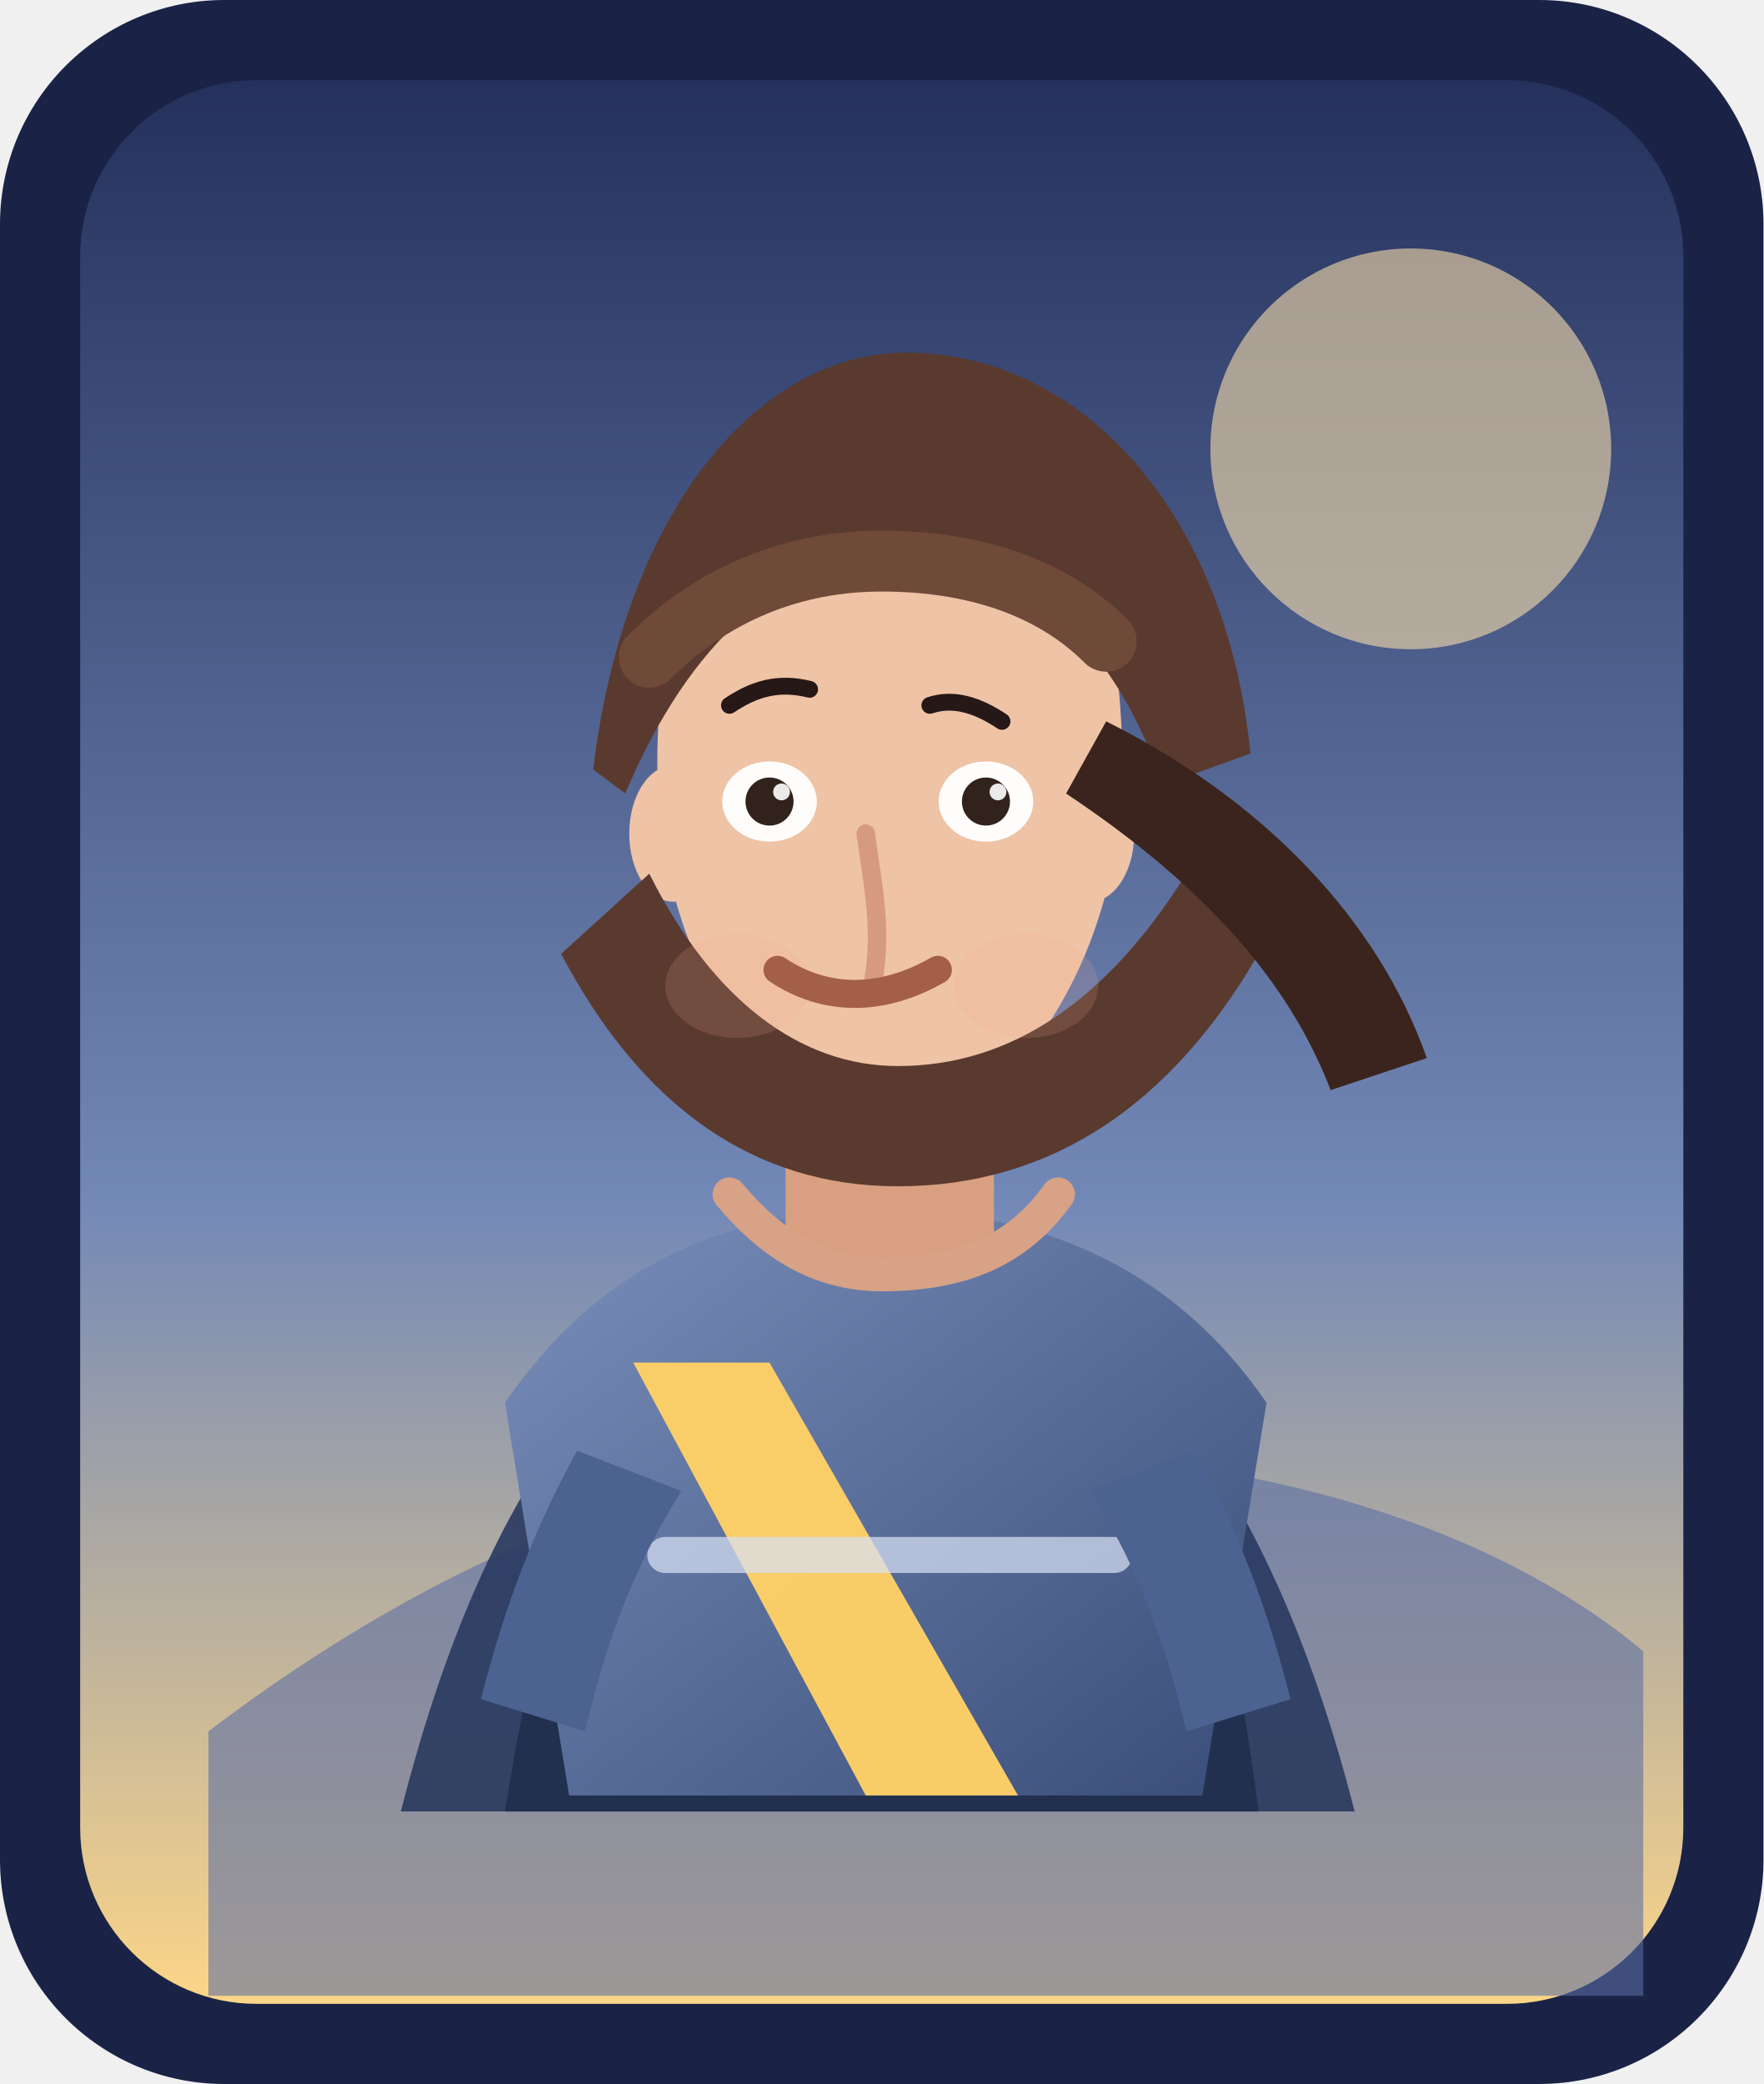
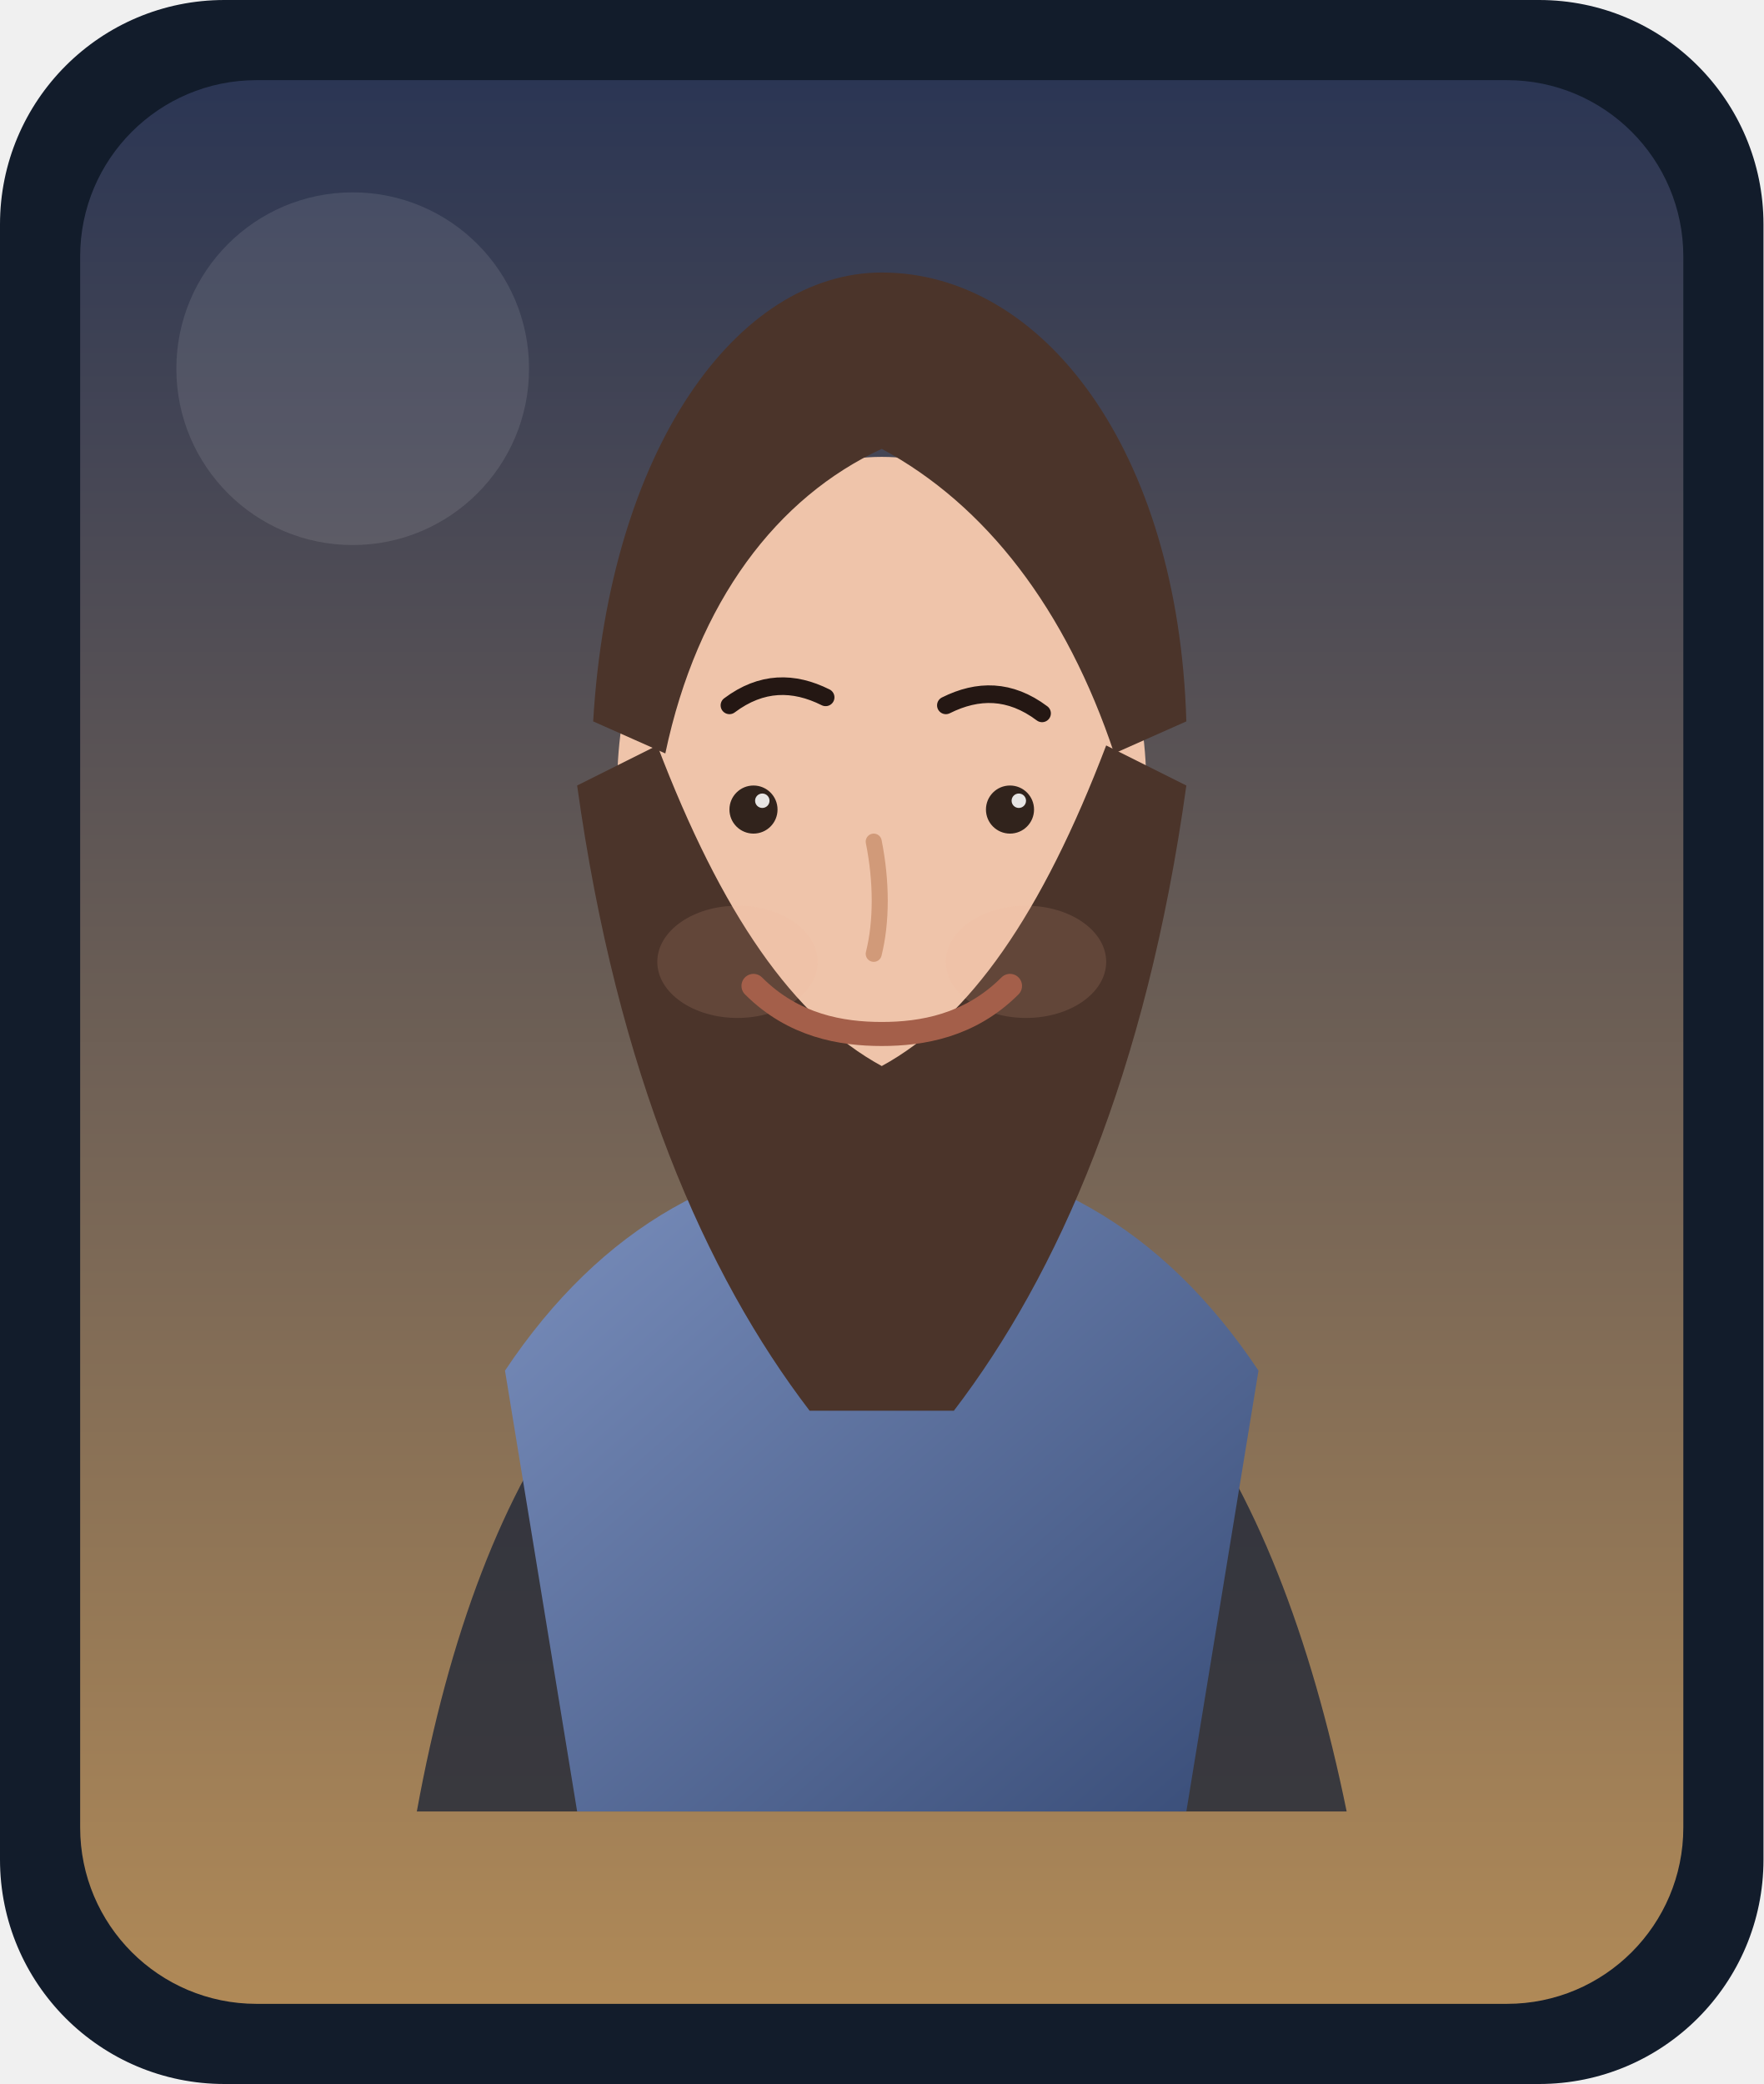
<svg xmlns="http://www.w3.org/2000/svg" viewBox="0 0 220 260" role="img" aria-labelledby="title desc">
  <defs>
    <linearGradient id="bg" x1="0" y1="0" x2="0" y2="1">
-       <stop offset="0" stop-color="#24305b" />
-       <stop offset="0.58" stop-color="#7288b7" />
-       <stop offset="1" stop-color="#ffd787" />
+       <stop offset="0" stop-color="#2a3554" />
+       <stop offset="1" stop-color="#b18a57" />
    </linearGradient>
-     <linearGradient id="kit" x1="0" y1="0" x2="1" y2="1">
-       <stop offset="0" stop-color="#7b8fbc" />
+     <linearGradient id="shirt" x1="0" y1="0" x2="1" y2="1">
+       <stop offset="0" stop-color="#7b90be" />
      <stop offset="1" stop-color="#394d78" />
    </linearGradient>
  </defs>
-   <rect width="220" height="260" rx="28" fill="#1a2346" />
+   <rect width="220" height="260" rx="28" fill="#121c2b" />
  <rect x="10" y="10" width="200" height="240" rx="22" fill="url(#bg)" />
-   <circle cx="176" cy="56" r="25" fill="#ffe2ad" opacity="0.58" />
-   <path d="M26 216c29-22 60-35 94-35 38 0 67 10 85 25v43H26z" fill="#596da4" opacity="0.58" />
-   <path d="M50 226c10-39 26-64 60-78 32 14 49 39 59 78z" fill="#29385f" opacity="0.9" />
-   <path d="M63 226c4-25 9-44 22-58 7-8 15-12 25-12 10 0 18 4 25 12 13 14 19 33 22 58z" fill="#22304f" />
-   <path d="M63 175c11-16 26-24 47-24 21 0 37 8 48 24l-8 49H71z" fill="url(#kit)" />
-   <path d="M79 170h17l31 54h-19z" fill="#ffd166" opacity="0.96" />
-   <path d="M83 194h56" stroke="#d8e1f4" stroke-width="4.5" stroke-linecap="round" opacity="0.72" />
-   <path d="M72 181c-5 9-9 19-12 31l13 4c3-13 7-22 12-30z" fill="#4c6291" />
-   <path d="M149 181c5 9 9 19 12 31l-13 4c-3-13-7-22-12-30z" fill="#4c6291" />
-   <path d="M98 145c2-8 7-12 13-12 7 0 11 4 13 12v12H98z" fill="#d89f81" />
-   <ellipse cx="84" cy="104" rx="5.5" ry="8.5" fill="#efc3a5" />
-   <ellipse cx="136" cy="104" rx="5.5" ry="8.5" fill="#efc3a5" />
-   <path d="M82 95c0-26 12-44 29-44 19 0 29 18 29 44 0 23-11 41-29 51-18-10-29-28-29-51z" fill="#efc3a5" />
-   <path d="M74 96c4-33 21-52 39-52 22 0 40 20 43 50l-11 4c-5-16-17-29-32-29-15 0-27 11-35 30z" fill="#5a3a2e" />
-   <path d="M81 82c8-8 18-12 29-12 11 0 21 3 28 10" fill="none" stroke="#6f4a39" stroke-width="7.6" stroke-linecap="round" />
-   <path d="M81 109c8 16 19 24 31 24 14 0 26-8 36-24l9 10c-11 19-26 29-45 29-18 0-32-10-42-29z" fill="#5a3a2e" />
-   <path d="M138 90c20 10 34 25 40 42l-12 4c-5-13-15-25-33-37z" fill="#3a241d" />
-   <ellipse cx="92" cy="123" rx="9" ry="6.5" fill="#f0af95" opacity="0.16" />
-   <ellipse cx="128" cy="123" rx="9" ry="6.5" fill="#f0af95" opacity="0.16" />
-   <ellipse cx="96" cy="100" rx="5.9" ry="5" fill="#fffdfb" />
-   <ellipse cx="123" cy="100" rx="5.9" ry="5" fill="#fffdfb" />
-   <circle cx="96" cy="100" r="3" fill="#31231c" />
-   <circle cx="123" cy="100" r="3" fill="#31231c" />
-   <circle cx="97.5" cy="98.8" r="1.05" fill="#ffffff" opacity="0.9" />
-   <circle cx="124.5" cy="98.8" r="1.05" fill="#ffffff" opacity="0.9" />
-   <path d="M91 88c3-2 6-3 10-2M116 88c3-1 6 0 9 2" fill="none" stroke="#251816" stroke-width="2.1" stroke-linecap="round" />
-   <path d="M108 104c1 7 2 12 1 18" fill="none" stroke="#d59a80" stroke-width="2.3" stroke-linecap="round" />
-   <path d="M97 121c6 4 13 4 20 0" fill="none" stroke="#a45f48" stroke-width="3.5" stroke-linecap="round" />
-   <path d="M91 149c5 6 11 10 19 10 10 0 17-3 22-10" fill="none" stroke="#d7a286" stroke-width="4.2" stroke-linecap="round" />
+   <circle cx="44" cy="46" r="22" fill="#ffffff" opacity="0.1" />
+   <path d="M52 226c8-44 27-72 58-72 30 0 49 28 58 72z" fill="#1f2738" opacity="0.8" />
+   <path d="M63 171c12-18 28-27 47-27s35 9 47 27l-9 55H72z" fill="url(#shirt)" />
+   <path d="M92 144c3-9 8-13 18-13 8 0 13 4 16 13v14H92z" fill="#cf8f6f" />
+   <ellipse cx="110" cy="98" rx="33" ry="41" fill="#efc4aa" />
+   <path d="M74 90c2-34 18-56 36-56 20 0 37 22 38 56l-9 4c-6-18-16-31-29-38-13 6-23 19-27 38z" fill="#4b342a" />
+   <path d="M72 98c5 36 16 61 29 78h18c13-17 24-42 29-78l-10-5c-8 21-17 34-28 40-11-6-20-19-28-40z" fill="#4b342a" />
+   <ellipse cx="92" cy="120" rx="10" ry="7" fill="#f1b59b" opacity="0.14" />
+   <ellipse cx="128" cy="120" rx="10" ry="7" fill="#f1b59b" opacity="0.14" />
+   <path d="M91 88c4-3 8-3 12-1M118 88c4-2 8-2 12 1" fill="none" stroke="#241713" stroke-width="2.2" stroke-linecap="round" />
+   <circle cx="94" cy="101" r="3" fill="#31231c" />
+   <circle cx="126" cy="101" r="3" fill="#31231c" />
+   <circle cx="95.1" cy="99.9" r="0.9" fill="#ffffff" opacity="0.88" />
+   <circle cx="127.1" cy="99.9" r="0.9" fill="#ffffff" opacity="0.88" />
+   <path d="M109 105c1 5 1 10 0 14" fill="none" stroke="#d19a79" stroke-width="2" stroke-linecap="round" />
+   <path d="M94 123c5 5 11 6 16 6 5 0 11-1 16-6" fill="none" stroke="#a45f4a" stroke-width="3" stroke-linecap="round" />
</svg>
